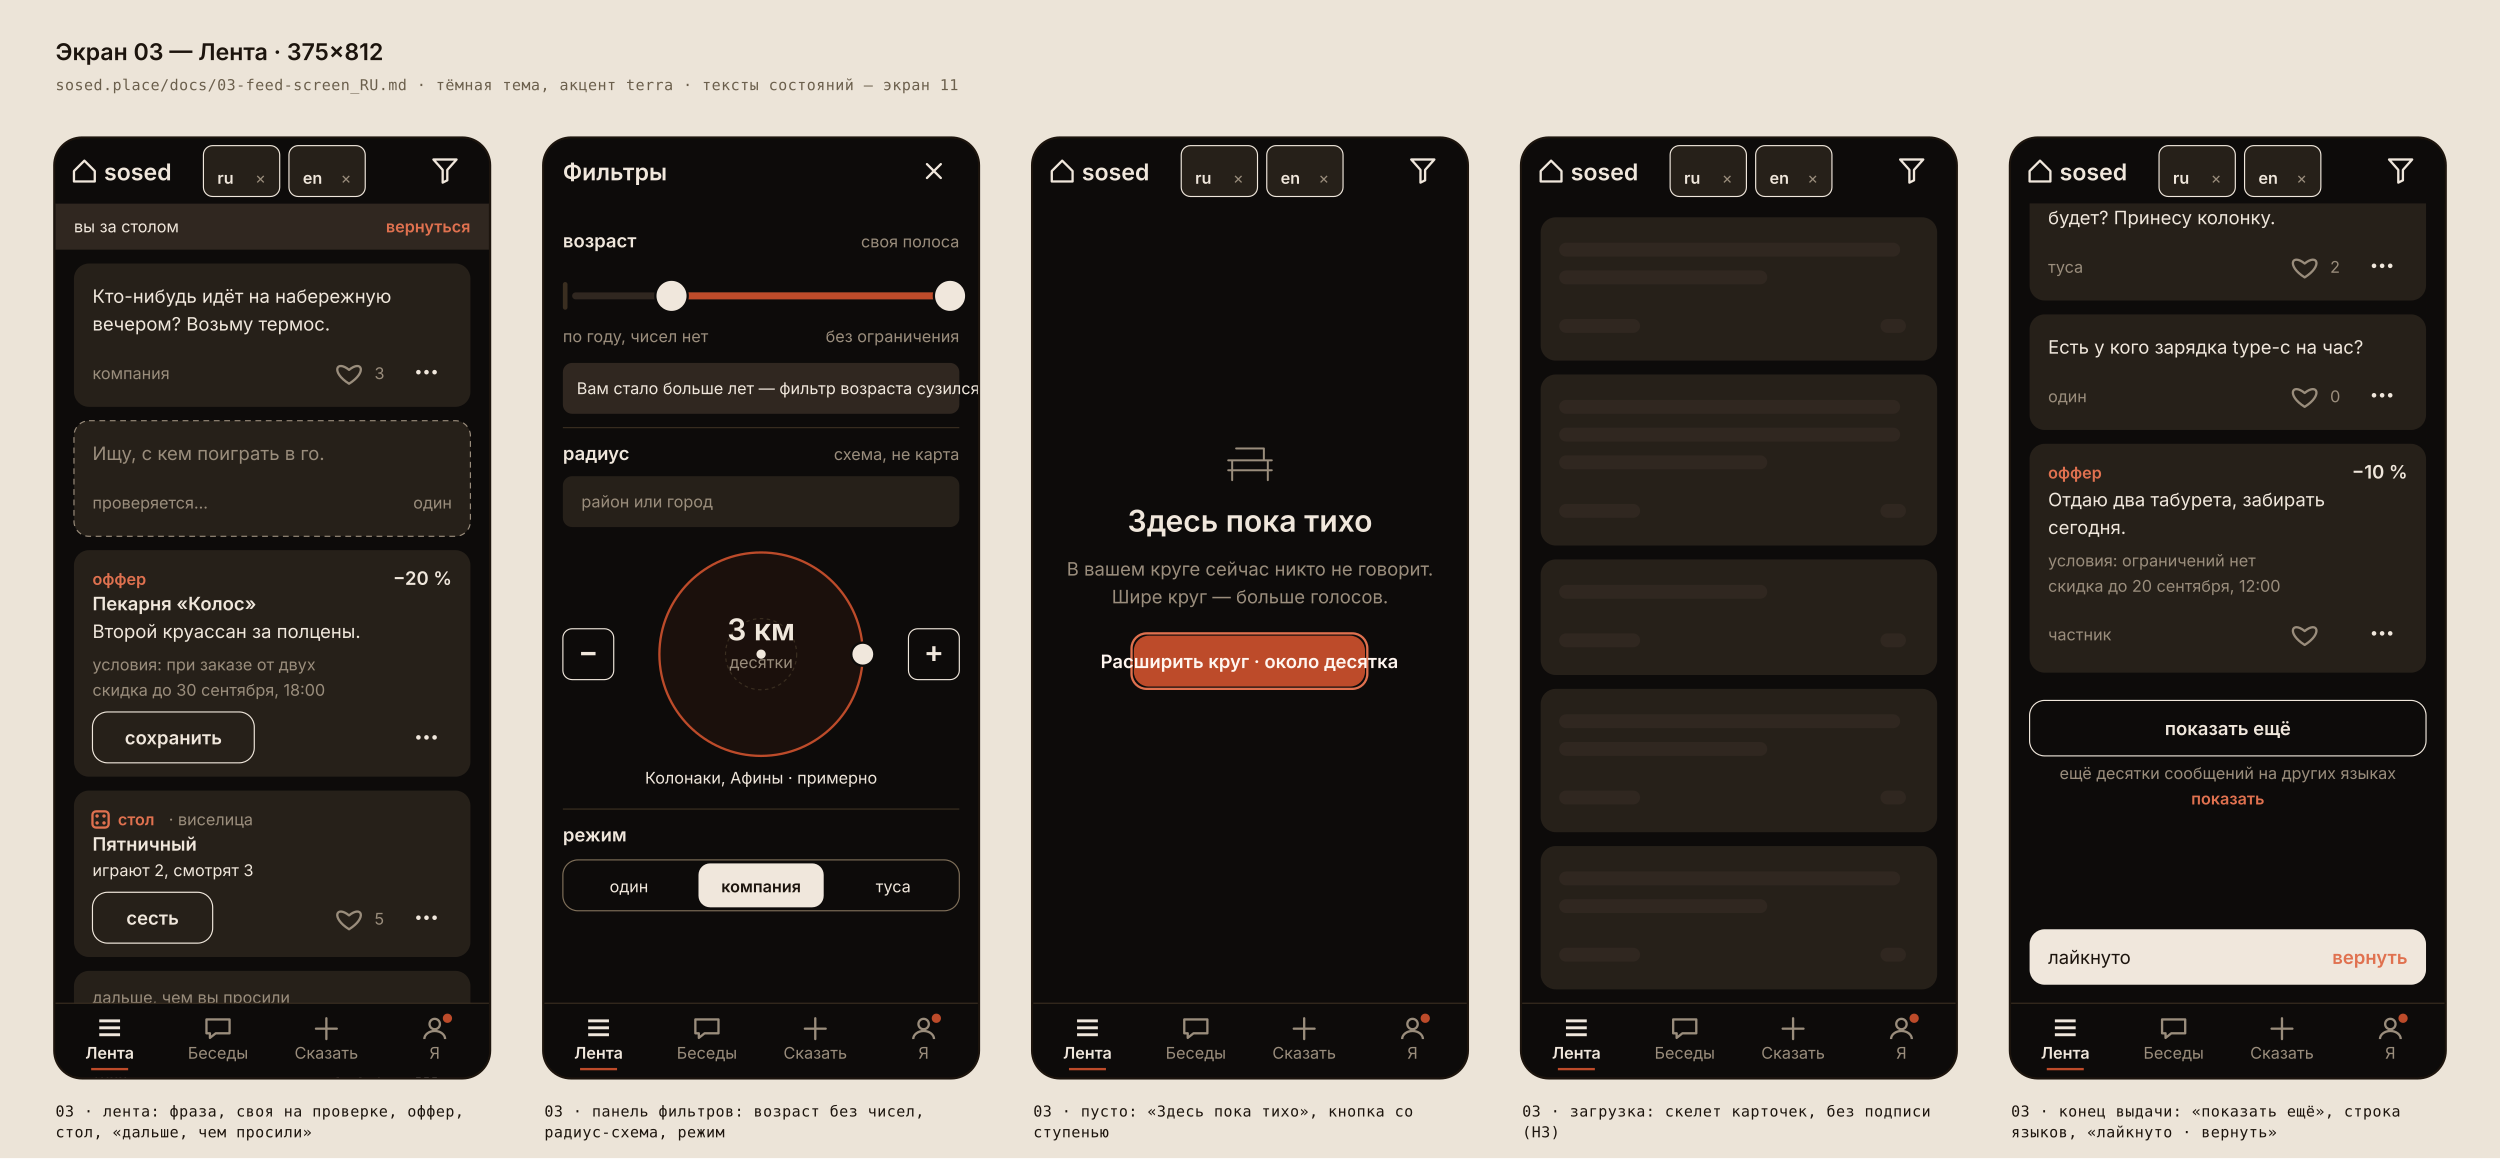
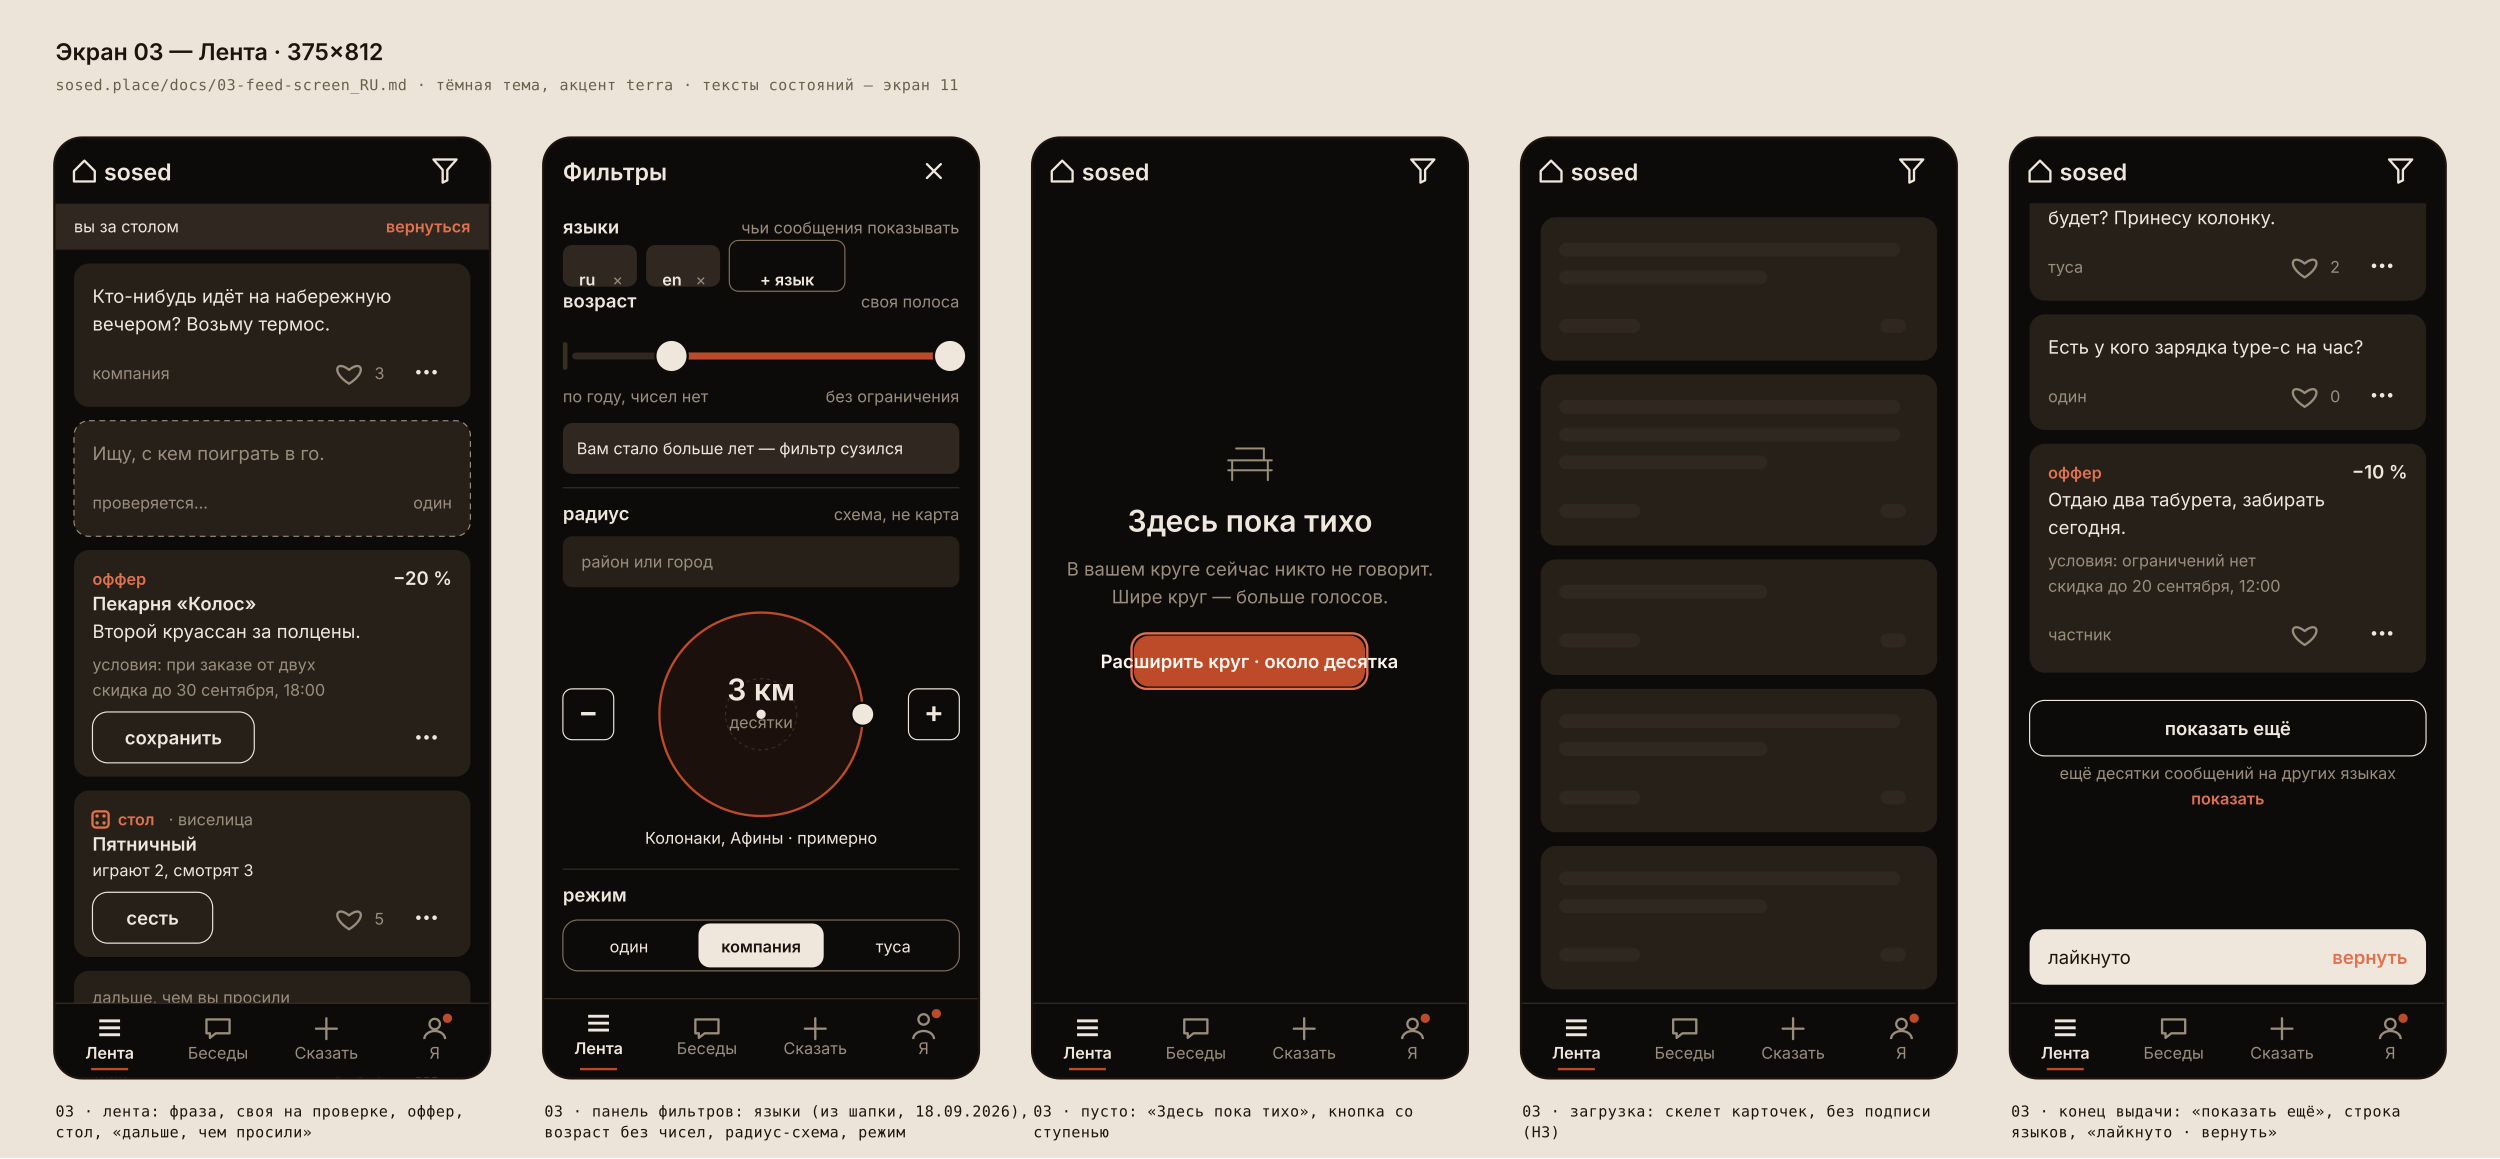
<svg xmlns="http://www.w3.org/2000/svg" width="2163" height="1002" viewBox="0 0 2163 1002">
  <style>
    @font-face { font-family: "Golos Text"; font-weight: 400 600;
      src: url(/fonts/q5uCsoe9Lv5t7Meb31EcExN8hA.woff2) format("woff2"); }
    @font-face { font-family: "JetBrains Mono"; font-weight: 400;
      src: url(/fonts/tDbv2o-flEEny0FZhsfKu5WU4zr3E_BX0PnT8RD8yKwBNntkaToggR7BYRbKPxDcwg.woff2) format("woff2"); }
    text { font-family: "Golos Text", Inter, system-ui, sans-serif; }
    .t16 { font-size: 16px; fill: #f0e7dc; }
    .t16b { font-size: 16px; font-weight: 600; fill: #f0e7dc; }
    .t14 { font-size: 14px; fill: #9a8d7c; }
    .t14fg { font-size: 14px; fill: #f0e7dc; }
    .t14b { font-size: 14px; font-weight: 600; fill: #f0e7dc; }
    .t18b { font-size: 20px; font-weight: 600; fill: #f0e7dc; }
    .t22b { font-size: 26px; font-weight: 600; fill: #f0e7dc; }
    .big { font-size: 26px; fill: #f0e7dc; }
    .acc { font-size: 14px; font-weight: 600; fill: #e0714f; }
    .cap { font-family: "JetBrains Mono", ui-monospace, monospace; font-size: 13px; fill: #6b5f4c; letter-spacing: 0.4px; }
    .capb { font-family: "JetBrains Mono", ui-monospace, monospace; font-size: 13px; fill: #1c140d; letter-spacing: 0.4px; }
    .sheet-title { font-size: 20px; font-weight: 600; fill: #1c140d; }
</style>
  <rect width="2163" height="1002" style="fill:#ece4d8" />
  <text x="48" y="52" class="sheet-title">Экран 03 — Лента · 375×812</text>
  <text x="48" y="78" class="cap">sosed.place/docs/03-feed-screen_RU.md · тёмная тема, акцент terra · тексты состояний — экран 11</text>
  <g transform="translate(48,120)">
    <rect x="-1" y="-1" width="377" height="814" rx="24" style="fill:#0d0b0a;stroke:#1c140d;stroke-width:2" />
    <clipPath id="c48">
      <rect x="0" y="0" width="375" height="812" rx="23" />
    </clipPath>
    <g clip-path="url(#c48)">
      <rect x="0" y="0" width="375" height="812" rx="0" style="fill:#0d0b0a" />
      <rect x="0" y="56" width="375" height="40" rx="0" style="fill:#302720" />
      <text x="16" y="81" class="t14fg" text-anchor="start">вы за столом</text>
      <text x="359" y="81" class="acc" text-anchor="end">вернуться</text>
      <rect x="16" y="108" width="343" height="124" rx="13" style="fill:#262019" />
      <text x="32" y="142" class="t16" text-anchor="start" style="fill:#f0e7dc">Кто-нибудь идёт на набережную</text>
      <text x="32" y="166" class="t16" text-anchor="start" style="fill:#f0e7dc">вечером? Возьму термос.</text>
      <text x="32" y="208" class="t14" text-anchor="start">компания</text>
      <rect x="232" y="180" width="44" height="44" rx="8" style="fill:none" />
      <path d="M254.0 212.0 C238.0 202.0 243.0 191.0 254.0 200.0 C265.0 191.0 270.0 202.0 254.0 212.0 Z" style="fill:none;stroke:#9a8d7c;stroke-width:2;stroke-linejoin:round" />
      <text x="276" y="208" class="t14" text-anchor="start">3</text>
      <rect x="299" y="180" width="44" height="44" rx="8" style="fill:none" />
      <circle cx="314.0" cy="202.0" r="2" style="fill:#f0e7dc" />
      <circle cx="321.0" cy="202.0" r="2" style="fill:#f0e7dc" />
      <circle cx="328.0" cy="202.0" r="2" style="fill:#f0e7dc" />
      <rect x="16" y="244" width="343" height="100" rx="13" style="fill:#262019;stroke:#9a8d7c;stroke-width:1" stroke-dasharray="5 4" />
      <text x="32" y="278" class="t16" text-anchor="start" style="fill:#9a8d7c">Ищу, с кем поиграть в го.</text>
      <text x="32" y="320" class="t14" text-anchor="start">проверяется…</text>
      <text x="343" y="320" class="t14" text-anchor="end">один</text>
      <rect x="16" y="356" width="343" height="196" rx="13" style="fill:#262019" />
      <text x="32" y="386" class="acc" text-anchor="start">оффер</text>
      <text x="343" y="386" class="t16b" text-anchor="end">−20 %</text>
      <text x="32" y="408" class="t16b" text-anchor="start">Пекарня «Колос»</text>
      <text x="32" y="432" class="t16" text-anchor="start">Второй круассан за полцены.</text>
      <text x="32" y="460" class="t14" text-anchor="start">условия: при заказе от двух</text>
      <text x="32" y="482" class="t14" text-anchor="start">скидка до 30 сентября, 18:00</text>
      <rect x="32" y="496" width="140" height="44" rx="13" style="fill:none;stroke:#f0e7dc;stroke-width:1" />
      <text x="102.0" y="524.0" class="t16b" text-anchor="middle">сохранить</text>
      <rect x="299" y="496" width="44" height="44" rx="8" style="fill:none" />
      <circle cx="314.0" cy="518.0" r="2" style="fill:#f0e7dc" />
      <circle cx="321.0" cy="518.0" r="2" style="fill:#f0e7dc" />
      <circle cx="328.0" cy="518.0" r="2" style="fill:#f0e7dc" />
      <rect x="16" y="564" width="343" height="144" rx="13" style="fill:#262019" />
      <rect x="32" y="582" width="14" height="14" rx="3" fill="none" stroke="#e0714f" stroke-width="2" />
      <circle cx="36" cy="586" r="1.5" fill="#e0714f" />
      <circle cx="42" cy="586" r="1.5" fill="#e0714f" />
      <circle cx="36" cy="592" r="1.5" fill="#e0714f" />
      <circle cx="42" cy="592" r="1.5" fill="#e0714f" />
      <text x="54" y="594" class="acc" text-anchor="start">стол</text>
      <text x="98" y="594" class="t14" text-anchor="start">· виселица</text>
      <text x="32" y="616" class="t16b" text-anchor="start">Пятничный</text>
      <text x="32" y="638" class="t14fg" text-anchor="start">играют 2, смотрят 3</text>
      <rect x="32" y="652" width="104" height="44" rx="13" style="fill:none;stroke:#f0e7dc;stroke-width:1" />
      <text x="84.0" y="680.0" class="t16b" text-anchor="middle">сесть</text>
      <rect x="232" y="652" width="44" height="44" rx="8" style="fill:none" />
      <path d="M254.0 684.0 C238.0 674.0 243.0 663.0 254.0 672.0 C265.0 663.0 270.0 674.0 254.0 684.0 Z" style="fill:none;stroke:#9a8d7c;stroke-width:2;stroke-linejoin:round" />
      <text x="276" y="680" class="t14" text-anchor="start">5</text>
      <rect x="299" y="652" width="44" height="44" rx="8" style="fill:none" />
      <circle cx="314.0" cy="674.0" r="2" style="fill:#f0e7dc" />
      <circle cx="321.0" cy="674.0" r="2" style="fill:#f0e7dc" />
      <circle cx="328.0" cy="674.0" r="2" style="fill:#f0e7dc" />
      <rect x="16" y="720" width="343" height="122" rx="13" style="fill:#262019" />
      <text x="32" y="748" class="t14" text-anchor="start">дальше, чем вы просили</text>
      <text x="32" y="776" class="t16" text-anchor="start" style="fill:#f0e7dc">Играем в настолки в парке.</text>
      <text x="32" y="818" class="t14" text-anchor="start">туса</text>
      <rect x="232" y="790" width="44" height="44" rx="8" style="fill:none" />
      <path d="M254.0 822.0 C238.0 812.0 243.0 801.0 254.0 810.0 C265.0 801.0 270.0 812.0 254.0 822.0 Z" style="fill:none;stroke:#9a8d7c;stroke-width:2;stroke-linejoin:round" />
      <text x="276" y="818" class="t14" text-anchor="start">1</text>
      <rect x="299" y="790" width="44" height="44" rx="8" style="fill:none" />
      <circle cx="314.0" cy="812.0" r="2" style="fill:#f0e7dc" />
      <circle cx="321.0" cy="812.0" r="2" style="fill:#f0e7dc" />
      <circle cx="328.0" cy="812.0" r="2" style="fill:#f0e7dc" />
      <rect x="0" y="0" width="375" height="56" rx="0" style="fill:#0d0b0a" />
      <path d="M16 28 L25 19 L34 28 L34 37 L16 37 Z" style="fill:none;stroke:#f0e7dc;stroke-width:2;stroke-linejoin:round" />
      <text x="42" y="36" class="t18b" text-anchor="start">sosed</text>
-       <rect x="128" y="6" width="66" height="44" rx="8" style="fill:#262019;stroke:#f0e7dc;stroke-width:1" />
-       <text x="140" y="39" class="t14b" text-anchor="start">ru</text>
-       <text x="182" y="39" class="t14" text-anchor="end">×</text>
-       <rect x="202" y="6" width="66" height="44" rx="8" style="fill:#262019;stroke:#f0e7dc;stroke-width:1" />
-       <text x="214" y="39" class="t14b" text-anchor="start">en</text>
-       <text x="256" y="39" class="t14" text-anchor="end">×</text>
      <rect x="315" y="6" width="44" height="44" rx="8" style="fill:none" />
      <path d="M327.0 18.0 L347.0 18.0 L339.0 27.0 L339.0 36.0 L335.0 38.0 L335.0 27.0 Z" style="fill:none;stroke:#f0e7dc;stroke-width:2;stroke-linejoin:round" />
      <rect x="0" y="748" width="375" height="64" rx="0" style="fill:#0d0b0a" />
      <line x1="0" y1="748" x2="375" y2="748" style="stroke:#3a2e20;stroke-width:1" />
      <rect x="37.875" y="762" width="18" height="2.5" rx="0" style="fill:#f0e7dc" />
      <rect x="37.875" y="768" width="18" height="2.5" rx="0" style="fill:#f0e7dc" />
      <rect x="37.875" y="774" width="18" height="2.5" rx="0" style="fill:#f0e7dc" />
      <text x="46.875" y="796" class="t14b" text-anchor="middle">Лента</text>
      <path d="M130.625 762 h20 v12 h-12 l-5 4 v-4 h-3 z" style="fill:none;stroke:#9a8d7c;stroke-width:2;stroke-linejoin:round" />
      <text x="140.625" y="796" class="t14" text-anchor="middle">Беседы</text>
      <path d="M234.375 761 v18 M225.375 770 h18" style="stroke:#9a8d7c;stroke-width:2;stroke-linecap:round" />
      <text x="234.375" y="796" class="t14" text-anchor="middle">Сказать</text>
      <circle cx="328.125" cy="766" r="4.5" style="fill:none;stroke:#9a8d7c;stroke-width:2" />
      <path d="M319.125 779 a9 7 0 0 1 18 0" style="fill:none;stroke:#9a8d7c;stroke-width:2" />
      <circle cx="339.125" cy="761" r="4" style="fill:#bd4b2a" />
      <text x="328.125" y="796" class="t14" text-anchor="middle">Я</text>
      <rect x="30.875" y="804" width="32" height="2" rx="0" style="fill:#bd4b2a" />
    </g>
  </g>
  <text x="48" y="966" class="capb">03 · лента: фраза, своя на проверке, оффер,</text>
  <text x="48" y="984" class="capb">стол, «дальше, чем просили»</text>
  <g transform="translate(471,120)">
    <rect x="-1" y="-1" width="377" height="814" rx="24" style="fill:#0d0b0a;stroke:#1c140d;stroke-width:2" />
    <clipPath id="c471">
      <rect x="0" y="0" width="375" height="812" rx="23" />
    </clipPath>
    <g clip-path="url(#c471)">
      <rect x="0" y="0" width="375" height="812" rx="0" style="fill:#0d0b0a" />
      <rect x="0" y="0" width="375" height="56" rx="0" style="fill:#0d0b0a" />
      <text x="16" y="36" class="t18b" text-anchor="start">Фильтры</text>
+       <text x="16" y="82" class="t16b" text-anchor="start">языки</text>
+       <text x="359" y="82" class="t14" text-anchor="end">чьи сообщения показывать</text>
+       <rect x="16" y="92" width="64" height="36" rx="8" style="fill:#302720" />
+       <text x="30" y="127" class="t14b" text-anchor="start">ru</text>
+       <text x="68" y="127" class="t14" text-anchor="end">×</text>
+       <rect x="88" y="92" width="64" height="36" rx="8" style="fill:#302720" />
+       <text x="102" y="127" class="t14b" text-anchor="start">en</text>
+       <text x="140" y="127" class="t14" text-anchor="end">×</text>
+       <rect x="160" y="88" width="100" height="44" rx="8" style="fill:none;stroke:#80705a;stroke-width:1" />
+       <text x="210" y="127" class="t14b" text-anchor="middle">+ язык</text>
+       <rect x="16" y="88" width="64" height="44" rx="8" fill="none" data-hit="44" />
+       <rect x="88" y="88" width="64" height="44" rx="8" fill="none" data-hit="44" />
      <rect x="315" y="6" width="44" height="44" rx="8" style="fill:none" />
      <path d="M331.0 22.0 L343.0 34.0 M343.0 22.0 L331.0 34.0" style="stroke:#f0e7dc;stroke-width:2;stroke-linecap:round" />
-       <text x="16" y="94" class="t16b" text-anchor="start">возраст</text>
-       <text x="359" y="94" class="t14" text-anchor="end">своя полоса</text>
-       <rect x="24" y="133" width="327" height="6" rx="3" style="fill:#302720" />
-       <rect x="16" y="124" width="4" height="24" rx="2" style="fill:#3a2e20" />
-       <rect x="355" y="124" width="4" height="24" rx="2" style="fill:#3a2e20" />
-       <rect x="110" y="133" width="241" height="6" rx="3" style="fill:#bd4b2a" />
-       <circle cx="110" cy="136" r="14" style="fill:#f0e7dc;stroke:#0d0b0a;stroke-width:2" />
-       <circle cx="351" cy="136" r="14" style="fill:#f0e7dc;stroke:#0d0b0a;stroke-width:2" />
-       <text x="359" y="176" class="t14" text-anchor="end">без ограничения</text>
-       <text x="16" y="176" class="t14" text-anchor="start">по году, чисел нет</text>
-       <rect x="16" y="194" width="343" height="44" rx="8" style="fill:#302720" />
-       <text x="28" y="221" class="t14fg" text-anchor="start">Вам стало больше лет — фильтр возраста сузился до вашей полосы.</text>
-       <line x1="16" y1="250" x2="359" y2="250" style="stroke:#3a2e20;stroke-width:1" />
-       <text x="16" y="278" class="t16b" text-anchor="start">радиус</text>
-       <text x="359" y="278" class="t14" text-anchor="end">схема, не карта</text>
-       <rect x="16" y="292" width="343" height="44" rx="8" style="fill:#262019" />
-       <text x="32" y="319" class="t14" text-anchor="start">район или город</text>
-       <circle cx="187.5" cy="446" r="88" style="fill:#bd4b2a;fill-opacity:0.08;stroke:#bd4b2a;stroke-width:2" />
-       <circle cx="187.5" cy="446" r="30.8" style="fill:none;stroke:#3a2e20;stroke-width:1;stroke-dasharray:3 3" />
-       <circle cx="187.5" cy="446" r="4" style="fill:#f0e7dc" />
-       <circle cx="275.5" cy="446" r="10" style="fill:#f0e7dc;stroke:#0d0b0a;stroke-width:2" />
-       <text x="187.5" y="434" class="t22b" text-anchor="middle">3 км</text>
-       <text x="187.5" y="458" class="t14" text-anchor="middle">десятки</text>
-       <rect x="16" y="424" width="44" height="44" rx="8" style="fill:none;stroke:#f0e7dc;stroke-width:1" />
-       <text x="38" y="453" class="t22b" text-anchor="middle">−</text>
-       <rect x="315" y="424" width="44" height="44" rx="8" style="fill:none;stroke:#f0e7dc;stroke-width:1" />
-       <text x="337" y="453" class="t22b" text-anchor="middle">+</text>
-       <text x="187.5" y="558" class="t14fg" text-anchor="middle">Колонаки, Афины · примерно</text>
-       <line x1="16" y1="580" x2="359" y2="580" style="stroke:#3a2e20;stroke-width:1" />
-       <text x="16" y="608" class="t16b" text-anchor="start">режим</text>
-       <rect x="16" y="624" width="343" height="44" rx="13" style="fill:none;stroke:#80705a;stroke-width:1" />
-       <text x="73.167" y="652" class="t14fg" text-anchor="middle">один</text>
-       <rect x="133.333" y="627" width="108.333" height="38" rx="10" style="fill:#f0e7dc" />
-       <text x="187.5" y="652" class="t14b" text-anchor="middle" style="fill:#1c140d">компания</text>
-       <text x="301.833" y="652" class="t14fg" text-anchor="middle">туса</text>
-       <rect x="0" y="748" width="375" height="64" rx="0" style="fill:#0d0b0a" />
-       <line x1="0" y1="748" x2="375" y2="748" style="stroke:#3a2e20;stroke-width:1" />
-       <rect x="37.875" y="762" width="18" height="2.5" rx="0" style="fill:#f0e7dc" />
-       <rect x="37.875" y="768" width="18" height="2.5" rx="0" style="fill:#f0e7dc" />
-       <rect x="37.875" y="774" width="18" height="2.5" rx="0" style="fill:#f0e7dc" />
-       <text x="46.875" y="796" class="t14b" text-anchor="middle">Лента</text>
-       <path d="M130.625 762 h20 v12 h-12 l-5 4 v-4 h-3 z" style="fill:none;stroke:#9a8d7c;stroke-width:2;stroke-linejoin:round" />
-       <text x="140.625" y="796" class="t14" text-anchor="middle">Беседы</text>
-       <path d="M234.375 761 v18 M225.375 770 h18" style="stroke:#9a8d7c;stroke-width:2;stroke-linecap:round" />
-       <text x="234.375" y="796" class="t14" text-anchor="middle">Сказать</text>
-       <circle cx="328.125" cy="766" r="4.5" style="fill:none;stroke:#9a8d7c;stroke-width:2" />
-       <path d="M319.125 779 a9 7 0 0 1 18 0" style="fill:none;stroke:#9a8d7c;stroke-width:2" />
-       <circle cx="339.125" cy="761" r="4" style="fill:#bd4b2a" />
-       <text x="328.125" y="796" class="t14" text-anchor="middle">Я</text>
-       <rect x="30.875" y="804" width="32" height="2" rx="0" style="fill:#bd4b2a" />
-     </g>
-   </g>
-   <text x="471" y="966" class="capb">03 · панель фильтров: возраст без чисел,</text>
-   <text x="471" y="984" class="capb">радиус-схема, режим</text>
+       <text x="16" y="146" class="t16b" text-anchor="start">возраст</text>
+       <text x="359" y="146" class="t14" text-anchor="end">своя полоса</text>
+       <rect x="24" y="185" width="327" height="6" rx="3" style="fill:#302720" />
+       <rect x="16" y="176" width="4" height="24" rx="2" style="fill:#3a2e20" />
+       <rect x="355" y="176" width="4" height="24" rx="2" style="fill:#3a2e20" />
+       <rect x="110" y="185" width="241" height="6" rx="3" style="fill:#bd4b2a" />
+       <circle cx="110" cy="188" r="14" style="fill:#f0e7dc;stroke:#0d0b0a;stroke-width:2" />
+       <circle cx="351" cy="188" r="14" style="fill:#f0e7dc;stroke:#0d0b0a;stroke-width:2" />
+       <text x="359" y="228" class="t14" text-anchor="end">без ограничения</text>
+       <text x="16" y="228" class="t14" text-anchor="start">по году, чисел нет</text>
+       <rect x="16" y="246" width="343" height="44" rx="8" style="fill:#302720" />
+       <text x="28" y="273" class="t14fg" text-anchor="start">Вам стало больше лет — фильтр сузился</text>
+       <line x1="16" y1="302" x2="359" y2="302" style="stroke:#3a2e20;stroke-width:1" />
+       <text x="16" y="330" class="t16b" text-anchor="start">радиус</text>
+       <text x="359" y="330" class="t14" text-anchor="end">схема, не карта</text>
+       <rect x="16" y="344" width="343" height="44" rx="8" style="fill:#262019" />
+       <text x="32" y="371" class="t14" text-anchor="start">район или город</text>
+       <circle cx="187.5" cy="498" r="88" style="fill:#bd4b2a;fill-opacity:0.08;stroke:#bd4b2a;stroke-width:2" />
+       <circle cx="187.5" cy="498" r="30.8" style="fill:none;stroke:#3a2e20;stroke-width:1;stroke-dasharray:3 3" />
+       <circle cx="187.5" cy="498" r="4" style="fill:#f0e7dc" />
+       <circle cx="275.5" cy="498" r="10" style="fill:#f0e7dc;stroke:#0d0b0a;stroke-width:2" />
+       <text x="187.5" y="486" class="t22b" text-anchor="middle">3 км</text>
+       <text x="187.5" y="510" class="t14" text-anchor="middle">десятки</text>
+       <rect x="16" y="476" width="44" height="44" rx="8" style="fill:none;stroke:#f0e7dc;stroke-width:1" />
+       <text x="38" y="505" class="t22b" text-anchor="middle">−</text>
+       <rect x="315" y="476" width="44" height="44" rx="8" style="fill:none;stroke:#f0e7dc;stroke-width:1" />
+       <text x="337" y="505" class="t22b" text-anchor="middle">+</text>
+       <text x="187.5" y="610" class="t14fg" text-anchor="middle">Колонаки, Афины · примерно</text>
+       <line x1="16" y1="632" x2="359" y2="632" style="stroke:#3a2e20;stroke-width:1" />
+       <text x="16" y="660" class="t16b" text-anchor="start">режим</text>
+       <rect x="16" y="676" width="343" height="44" rx="13" style="fill:none;stroke:#80705a;stroke-width:1" />
+       <text x="73.167" y="704" class="t14fg" text-anchor="middle">один</text>
+       <rect x="133.333" y="679" width="108.333" height="38" rx="10" style="fill:#f0e7dc" />
+       <text x="187.5" y="704" class="t14b" text-anchor="middle" style="fill:#1c140d">компания</text>
+       <text x="301.833" y="704" class="t14fg" text-anchor="middle">туса</text>
+       <rect x="0" y="744" width="375" height="64" rx="0" style="fill:#0d0b0a" />
+       <line x1="0" y1="744" x2="375" y2="744" style="stroke:#3a2e20;stroke-width:1" />
+       <rect x="37.875" y="758" width="18" height="2.5" rx="0" style="fill:#f0e7dc" />
+       <rect x="37.875" y="764" width="18" height="2.5" rx="0" style="fill:#f0e7dc" />
+       <rect x="37.875" y="770" width="18" height="2.5" rx="0" style="fill:#f0e7dc" />
+       <text x="46.875" y="792" class="t14b" text-anchor="middle">Лента</text>
+       <path d="M130.625 762 h20 v12 h-12 l-5 4 v-4 h-3 z" style="fill:none;stroke:#9a8d7c;stroke-width:2;stroke-linejoin:round" />
+       <text x="140.625" y="792" class="t14" text-anchor="middle">Беседы</text>
+       <path d="M234.375 761 v18 M225.375 770 h18" style="stroke:#9a8d7c;stroke-width:2;stroke-linecap:round" />
+       <text x="234.375" y="792" class="t14" text-anchor="middle">Сказать</text>
+       <circle cx="328.125" cy="762" r="4.5" style="fill:none;stroke:#9a8d7c;stroke-width:2" />
+       <path d="M319.125 779 a9 7 0 0 1 18 0" style="fill:none;stroke:#9a8d7c;stroke-width:2" />
+       <circle cx="339.125" cy="757" r="4" style="fill:#bd4b2a" />
+       <text x="328.125" y="792" class="t14" text-anchor="middle">Я</text>
+       <rect x="30.875" y="804" width="32" height="2" rx="0" style="fill:#bd4b2a" />
+     </g>
+   </g>
+   <text x="471" y="966" class="capb">03 · панель фильтров: языки (из шапки, 18.09.2026),</text>
+   <text x="471" y="984" class="capb">возраст без чисел, радиус-схема, режим</text>
  <g transform="translate(894,120)">
    <rect x="-1" y="-1" width="377" height="814" rx="24" style="fill:#0d0b0a;stroke:#1c140d;stroke-width:2" />
    <clipPath id="c894">
      <rect x="0" y="0" width="375" height="812" rx="23" />
    </clipPath>
    <g clip-path="url(#c894)">
      <rect x="0" y="0" width="375" height="812" rx="0" style="fill:#0d0b0a" />
      <rect x="0" y="0" width="375" height="56" rx="0" style="fill:#0d0b0a" />
      <path d="M16 28 L25 19 L34 28 L34 37 L16 37 Z" style="fill:none;stroke:#f0e7dc;stroke-width:2;stroke-linejoin:round" />
      <text x="42" y="36" class="t18b" text-anchor="start">sosed</text>
-       <rect x="128" y="6" width="66" height="44" rx="8" style="fill:#262019;stroke:#f0e7dc;stroke-width:1" />
-       <text x="140" y="39" class="t14b" text-anchor="start">ru</text>
-       <text x="182" y="39" class="t14" text-anchor="end">×</text>
-       <rect x="202" y="6" width="66" height="44" rx="8" style="fill:#262019;stroke:#f0e7dc;stroke-width:1" />
-       <text x="214" y="39" class="t14b" text-anchor="start">en</text>
-       <text x="256" y="39" class="t14" text-anchor="end">×</text>
      <rect x="315" y="6" width="44" height="44" rx="8" style="fill:none" />
      <path d="M327.0 18.0 L347.0 18.0 L339.0 27.0 L339.0 36.0 L335.0 38.0 L335.0 27.0 Z" style="fill:none;stroke:#f0e7dc;stroke-width:2;stroke-linejoin:round" />
      <g transform="translate(163.5,256) scale(0.857)">
        <path d="M6 26 H50 M10 26 V46 M46 26 V46 M6 36 H50 M14 14 H42 V26" style="fill:none;stroke:#9a8d7c;stroke-width:2;stroke-linecap:round;stroke-linejoin:round" />
      </g>
      <text x="187.5" y="340" class="t22b" text-anchor="middle">Здесь пока тихо</text>
      <text x="187.5" y="378" class="t16" text-anchor="middle" style="fill:#9a8d7c">В вашем круге сейчас никто не говорит.</text>
      <text x="187.5" y="402" class="t16" text-anchor="middle" style="fill:#9a8d7c">Шире круг — больше голосов.</text>
      <rect x="87" y="430" width="200" height="44" rx="13" style="fill:#bd4b2a" />
      <rect x="85" y="428" width="204" height="48" rx="13" fill="none" stroke="#e0714f" stroke-width="2" />
      <text x="187.0" y="458.0" class="t16b" text-anchor="middle" style="fill:#fff6f0">Расширить круг · около десятка</text>
      <rect x="0" y="748" width="375" height="64" rx="0" style="fill:#0d0b0a" />
      <line x1="0" y1="748" x2="375" y2="748" style="stroke:#3a2e20;stroke-width:1" />
      <rect x="37.875" y="762" width="18" height="2.5" rx="0" style="fill:#f0e7dc" />
      <rect x="37.875" y="768" width="18" height="2.5" rx="0" style="fill:#f0e7dc" />
      <rect x="37.875" y="774" width="18" height="2.5" rx="0" style="fill:#f0e7dc" />
      <text x="46.875" y="796" class="t14b" text-anchor="middle">Лента</text>
      <path d="M130.625 762 h20 v12 h-12 l-5 4 v-4 h-3 z" style="fill:none;stroke:#9a8d7c;stroke-width:2;stroke-linejoin:round" />
      <text x="140.625" y="796" class="t14" text-anchor="middle">Беседы</text>
      <path d="M234.375 761 v18 M225.375 770 h18" style="stroke:#9a8d7c;stroke-width:2;stroke-linecap:round" />
      <text x="234.375" y="796" class="t14" text-anchor="middle">Сказать</text>
      <circle cx="328.125" cy="766" r="4.5" style="fill:none;stroke:#9a8d7c;stroke-width:2" />
      <path d="M319.125 779 a9 7 0 0 1 18 0" style="fill:none;stroke:#9a8d7c;stroke-width:2" />
      <circle cx="339.125" cy="761" r="4" style="fill:#bd4b2a" />
      <text x="328.125" y="796" class="t14" text-anchor="middle">Я</text>
      <rect x="30.875" y="804" width="32" height="2" rx="0" style="fill:#bd4b2a" />
    </g>
  </g>
  <text x="894" y="966" class="capb">03 · пусто: «Здесь пока тихо», кнопка со</text>
  <text x="894" y="984" class="capb">ступенью</text>
  <g transform="translate(1317,120)">
    <rect x="-1" y="-1" width="377" height="814" rx="24" style="fill:#0d0b0a;stroke:#1c140d;stroke-width:2" />
    <clipPath id="c1317">
      <rect x="0" y="0" width="375" height="812" rx="23" />
    </clipPath>
    <g clip-path="url(#c1317)">
      <rect x="0" y="0" width="375" height="812" rx="0" style="fill:#0d0b0a" />
      <rect x="0" y="0" width="375" height="56" rx="0" style="fill:#0d0b0a" />
      <path d="M16 28 L25 19 L34 28 L34 37 L16 37 Z" style="fill:none;stroke:#f0e7dc;stroke-width:2;stroke-linejoin:round" />
      <text x="42" y="36" class="t18b" text-anchor="start">sosed</text>
-       <rect x="128" y="6" width="66" height="44" rx="8" style="fill:#262019;stroke:#f0e7dc;stroke-width:1" />
-       <text x="140" y="39" class="t14b" text-anchor="start">ru</text>
-       <text x="182" y="39" class="t14" text-anchor="end">×</text>
-       <rect x="202" y="6" width="66" height="44" rx="8" style="fill:#262019;stroke:#f0e7dc;stroke-width:1" />
-       <text x="214" y="39" class="t14b" text-anchor="start">en</text>
-       <text x="256" y="39" class="t14" text-anchor="end">×</text>
      <rect x="315" y="6" width="44" height="44" rx="8" style="fill:none" />
      <path d="M327.0 18.0 L347.0 18.0 L339.0 27.0 L339.0 36.0 L335.0 38.0 L335.0 27.0 Z" style="fill:none;stroke:#f0e7dc;stroke-width:2;stroke-linejoin:round" />
      <rect x="16" y="68" width="343" height="124" rx="13" style="fill:#262019" />
      <rect x="32" y="90" width="295" height="12" rx="6" style="fill:#302720" />
      <rect x="32" y="114" width="180" height="12" rx="6" style="fill:#302720" />
      <rect x="32" y="156" width="70" height="12" rx="6" style="fill:#302720" />
      <rect x="310" y="156" width="22" height="12" rx="6" style="fill:#302720" />
      <rect x="16" y="204" width="343" height="148" rx="13" style="fill:#262019" />
      <rect x="32" y="226" width="295" height="12" rx="6" style="fill:#302720" />
      <rect x="32" y="250" width="295" height="12" rx="6" style="fill:#302720" />
      <rect x="32" y="274" width="180" height="12" rx="6" style="fill:#302720" />
      <rect x="32" y="316" width="70" height="12" rx="6" style="fill:#302720" />
      <rect x="310" y="316" width="22" height="12" rx="6" style="fill:#302720" />
      <rect x="16" y="364" width="343" height="100" rx="13" style="fill:#262019" />
      <rect x="32" y="386" width="180" height="12" rx="6" style="fill:#302720" />
      <rect x="32" y="428" width="70" height="12" rx="6" style="fill:#302720" />
      <rect x="310" y="428" width="22" height="12" rx="6" style="fill:#302720" />
      <rect x="16" y="476" width="343" height="124" rx="13" style="fill:#262019" />
      <rect x="32" y="498" width="295" height="12" rx="6" style="fill:#302720" />
      <rect x="32" y="522" width="180" height="12" rx="6" style="fill:#302720" />
      <rect x="32" y="564" width="70" height="12" rx="6" style="fill:#302720" />
      <rect x="310" y="564" width="22" height="12" rx="6" style="fill:#302720" />
      <rect x="16" y="612" width="343" height="124" rx="13" style="fill:#262019" />
      <rect x="32" y="634" width="295" height="12" rx="6" style="fill:#302720" />
      <rect x="32" y="658" width="180" height="12" rx="6" style="fill:#302720" />
      <rect x="32" y="700" width="70" height="12" rx="6" style="fill:#302720" />
      <rect x="310" y="700" width="22" height="12" rx="6" style="fill:#302720" />
      <rect x="16" y="748" width="343" height="148" rx="13" style="fill:#262019" />
      <rect x="32" y="770" width="295" height="12" rx="6" style="fill:#302720" />
      <rect x="32" y="794" width="295" height="12" rx="6" style="fill:#302720" />
      <rect x="32" y="818" width="180" height="12" rx="6" style="fill:#302720" />
      <rect x="32" y="860" width="70" height="12" rx="6" style="fill:#302720" />
      <rect x="310" y="860" width="22" height="12" rx="6" style="fill:#302720" />
      <rect x="0" y="748" width="375" height="64" rx="0" style="fill:#0d0b0a" />
      <line x1="0" y1="748" x2="375" y2="748" style="stroke:#3a2e20;stroke-width:1" />
      <rect x="37.875" y="762" width="18" height="2.5" rx="0" style="fill:#f0e7dc" />
      <rect x="37.875" y="768" width="18" height="2.5" rx="0" style="fill:#f0e7dc" />
      <rect x="37.875" y="774" width="18" height="2.5" rx="0" style="fill:#f0e7dc" />
      <text x="46.875" y="796" class="t14b" text-anchor="middle">Лента</text>
      <path d="M130.625 762 h20 v12 h-12 l-5 4 v-4 h-3 z" style="fill:none;stroke:#9a8d7c;stroke-width:2;stroke-linejoin:round" />
      <text x="140.625" y="796" class="t14" text-anchor="middle">Беседы</text>
      <path d="M234.375 761 v18 M225.375 770 h18" style="stroke:#9a8d7c;stroke-width:2;stroke-linecap:round" />
      <text x="234.375" y="796" class="t14" text-anchor="middle">Сказать</text>
      <circle cx="328.125" cy="766" r="4.5" style="fill:none;stroke:#9a8d7c;stroke-width:2" />
      <path d="M319.125 779 a9 7 0 0 1 18 0" style="fill:none;stroke:#9a8d7c;stroke-width:2" />
      <circle cx="339.125" cy="761" r="4" style="fill:#bd4b2a" />
      <text x="328.125" y="796" class="t14" text-anchor="middle">Я</text>
      <rect x="30.875" y="804" width="32" height="2" rx="0" style="fill:#bd4b2a" />
    </g>
  </g>
  <text x="1317" y="966" class="capb">03 · загрузка: скелет карточек, без подписи</text>
  <text x="1317" y="984" class="capb">(Н3)</text>
  <g transform="translate(1740,120)">
    <rect x="-1" y="-1" width="377" height="814" rx="24" style="fill:#0d0b0a;stroke:#1c140d;stroke-width:2" />
    <clipPath id="c1740">
      <rect x="0" y="0" width="375" height="812" rx="23" />
    </clipPath>
    <g clip-path="url(#c1740)">
      <rect x="0" y="0" width="375" height="812" rx="0" style="fill:#0d0b0a" />
      <rect x="16" y="16" width="343" height="124" rx="13" style="fill:#262019" />
      <text x="32" y="50" class="t16" text-anchor="start" style="fill:#f0e7dc">Вечером у фонтана кто-нибудь</text>
      <text x="32" y="74" class="t16" text-anchor="start" style="fill:#f0e7dc">будет? Принесу колонку.</text>
      <text x="32" y="116" class="t14" text-anchor="start">туса</text>
      <rect x="232" y="88" width="44" height="44" rx="8" style="fill:none" />
      <path d="M254.0 120.0 C238.0 110.0 243.0 99.0 254.0 108.0 C265.0 99.0 270.0 110.0 254.0 120.0 Z" style="fill:none;stroke:#9a8d7c;stroke-width:2;stroke-linejoin:round" />
      <text x="276" y="116" class="t14" text-anchor="start">2</text>
      <rect x="299" y="88" width="44" height="44" rx="8" style="fill:none" />
      <circle cx="314.0" cy="110.0" r="2" style="fill:#f0e7dc" />
      <circle cx="321.0" cy="110.0" r="2" style="fill:#f0e7dc" />
      <circle cx="328.0" cy="110.0" r="2" style="fill:#f0e7dc" />
      <rect x="16" y="152" width="343" height="100" rx="13" style="fill:#262019" />
      <text x="32" y="186" class="t16" text-anchor="start" style="fill:#f0e7dc">Есть у кого зарядка type-c на час?</text>
      <text x="32" y="228" class="t14" text-anchor="start">один</text>
      <rect x="232" y="200" width="44" height="44" rx="8" style="fill:none" />
      <path d="M254.0 232.0 C238.0 222.0 243.0 211.0 254.0 220.0 C265.0 211.0 270.0 222.0 254.0 232.0 Z" style="fill:none;stroke:#9a8d7c;stroke-width:2;stroke-linejoin:round" />
      <text x="276" y="228" class="t14" text-anchor="start">0</text>
      <rect x="299" y="200" width="44" height="44" rx="8" style="fill:none" />
      <circle cx="314.0" cy="222.0" r="2" style="fill:#f0e7dc" />
      <circle cx="321.0" cy="222.0" r="2" style="fill:#f0e7dc" />
      <circle cx="328.0" cy="222.0" r="2" style="fill:#f0e7dc" />
      <rect x="16" y="264" width="343" height="198" rx="13" style="fill:#262019" />
      <text x="32" y="294" class="acc" text-anchor="start">оффер</text>
      <text x="343" y="294" class="t16b" text-anchor="end">−10 %</text>
      <text x="32" y="318" class="t16" text-anchor="start">Отдаю два табурета, забирать</text>
      <text x="32" y="342" class="t16" text-anchor="start">сегодня.</text>
      <text x="32" y="370" class="t14" text-anchor="start">условия: ограничений нет</text>
      <text x="32" y="392" class="t14" text-anchor="start">скидка до 20 сентября, 12:00</text>
      <text x="32" y="434" class="t14" text-anchor="start">частник</text>
      <rect x="232" y="406" width="44" height="44" rx="8" style="fill:none" />
      <path d="M254.0 438.0 C238.0 428.0 243.0 417.0 254.0 426.0 C265.0 417.0 270.0 428.0 254.0 438.0 Z" style="fill:none;stroke:#9a8d7c;stroke-width:2;stroke-linejoin:round" />
      <rect x="299" y="406" width="44" height="44" rx="8" style="fill:none" />
      <circle cx="314.0" cy="428.0" r="2" style="fill:#f0e7dc" />
      <circle cx="321.0" cy="428.0" r="2" style="fill:#f0e7dc" />
      <circle cx="328.0" cy="428.0" r="2" style="fill:#f0e7dc" />
      <rect x="16" y="486" width="343" height="48" rx="13" style="fill:none;stroke:#f0e7dc;stroke-width:1" />
      <text x="187.5" y="516.0" class="t16b" text-anchor="middle">показать ещё</text>
      <text x="187.5" y="554" class="t14" text-anchor="middle">ещё десятки сообщений на других языках</text>
      <text x="187.5" y="576" class="acc" text-anchor="middle">показать</text>
      <rect x="0" y="0" width="375" height="56" rx="0" style="fill:#0d0b0a" />
      <path d="M16 28 L25 19 L34 28 L34 37 L16 37 Z" style="fill:none;stroke:#f0e7dc;stroke-width:2;stroke-linejoin:round" />
      <text x="42" y="36" class="t18b" text-anchor="start">sosed</text>
-       <rect x="128" y="6" width="66" height="44" rx="8" style="fill:#262019;stroke:#f0e7dc;stroke-width:1" />
-       <text x="140" y="39" class="t14b" text-anchor="start">ru</text>
-       <text x="182" y="39" class="t14" text-anchor="end">×</text>
-       <rect x="202" y="6" width="66" height="44" rx="8" style="fill:#262019;stroke:#f0e7dc;stroke-width:1" />
-       <text x="214" y="39" class="t14b" text-anchor="start">en</text>
-       <text x="256" y="39" class="t14" text-anchor="end">×</text>
      <rect x="315" y="6" width="44" height="44" rx="8" style="fill:none" />
      <path d="M327.0 18.0 L347.0 18.0 L339.0 27.0 L339.0 36.0 L335.0 38.0 L335.0 27.0 Z" style="fill:none;stroke:#f0e7dc;stroke-width:2;stroke-linejoin:round" />
      <rect x="16" y="684" width="343" height="48" rx="13" style="fill:#f0e7dc" />
      <text x="32" y="714" class="t16" text-anchor="start" style="fill:#1c140d">лайкнуто</text>
      <text x="343" y="714" class="t16b" text-anchor="end" style="fill:#e0714f">вернуть</text>
      <rect x="0" y="748" width="375" height="64" rx="0" style="fill:#0d0b0a" />
      <line x1="0" y1="748" x2="375" y2="748" style="stroke:#3a2e20;stroke-width:1" />
      <rect x="37.875" y="762" width="18" height="2.5" rx="0" style="fill:#f0e7dc" />
      <rect x="37.875" y="768" width="18" height="2.5" rx="0" style="fill:#f0e7dc" />
      <rect x="37.875" y="774" width="18" height="2.5" rx="0" style="fill:#f0e7dc" />
      <text x="46.875" y="796" class="t14b" text-anchor="middle">Лента</text>
      <path d="M130.625 762 h20 v12 h-12 l-5 4 v-4 h-3 z" style="fill:none;stroke:#9a8d7c;stroke-width:2;stroke-linejoin:round" />
      <text x="140.625" y="796" class="t14" text-anchor="middle">Беседы</text>
      <path d="M234.375 761 v18 M225.375 770 h18" style="stroke:#9a8d7c;stroke-width:2;stroke-linecap:round" />
      <text x="234.375" y="796" class="t14" text-anchor="middle">Сказать</text>
      <circle cx="328.125" cy="766" r="4.5" style="fill:none;stroke:#9a8d7c;stroke-width:2" />
      <path d="M319.125 779 a9 7 0 0 1 18 0" style="fill:none;stroke:#9a8d7c;stroke-width:2" />
      <circle cx="339.125" cy="761" r="4" style="fill:#bd4b2a" />
      <text x="328.125" y="796" class="t14" text-anchor="middle">Я</text>
      <rect x="30.875" y="804" width="32" height="2" rx="0" style="fill:#bd4b2a" />
    </g>
  </g>
  <text x="1740" y="966" class="capb">03 · конец выдачи: «показать ещё», строка</text>
  <text x="1740" y="984" class="capb">языков, «лайкнуто · вернуть»</text>
</svg>
